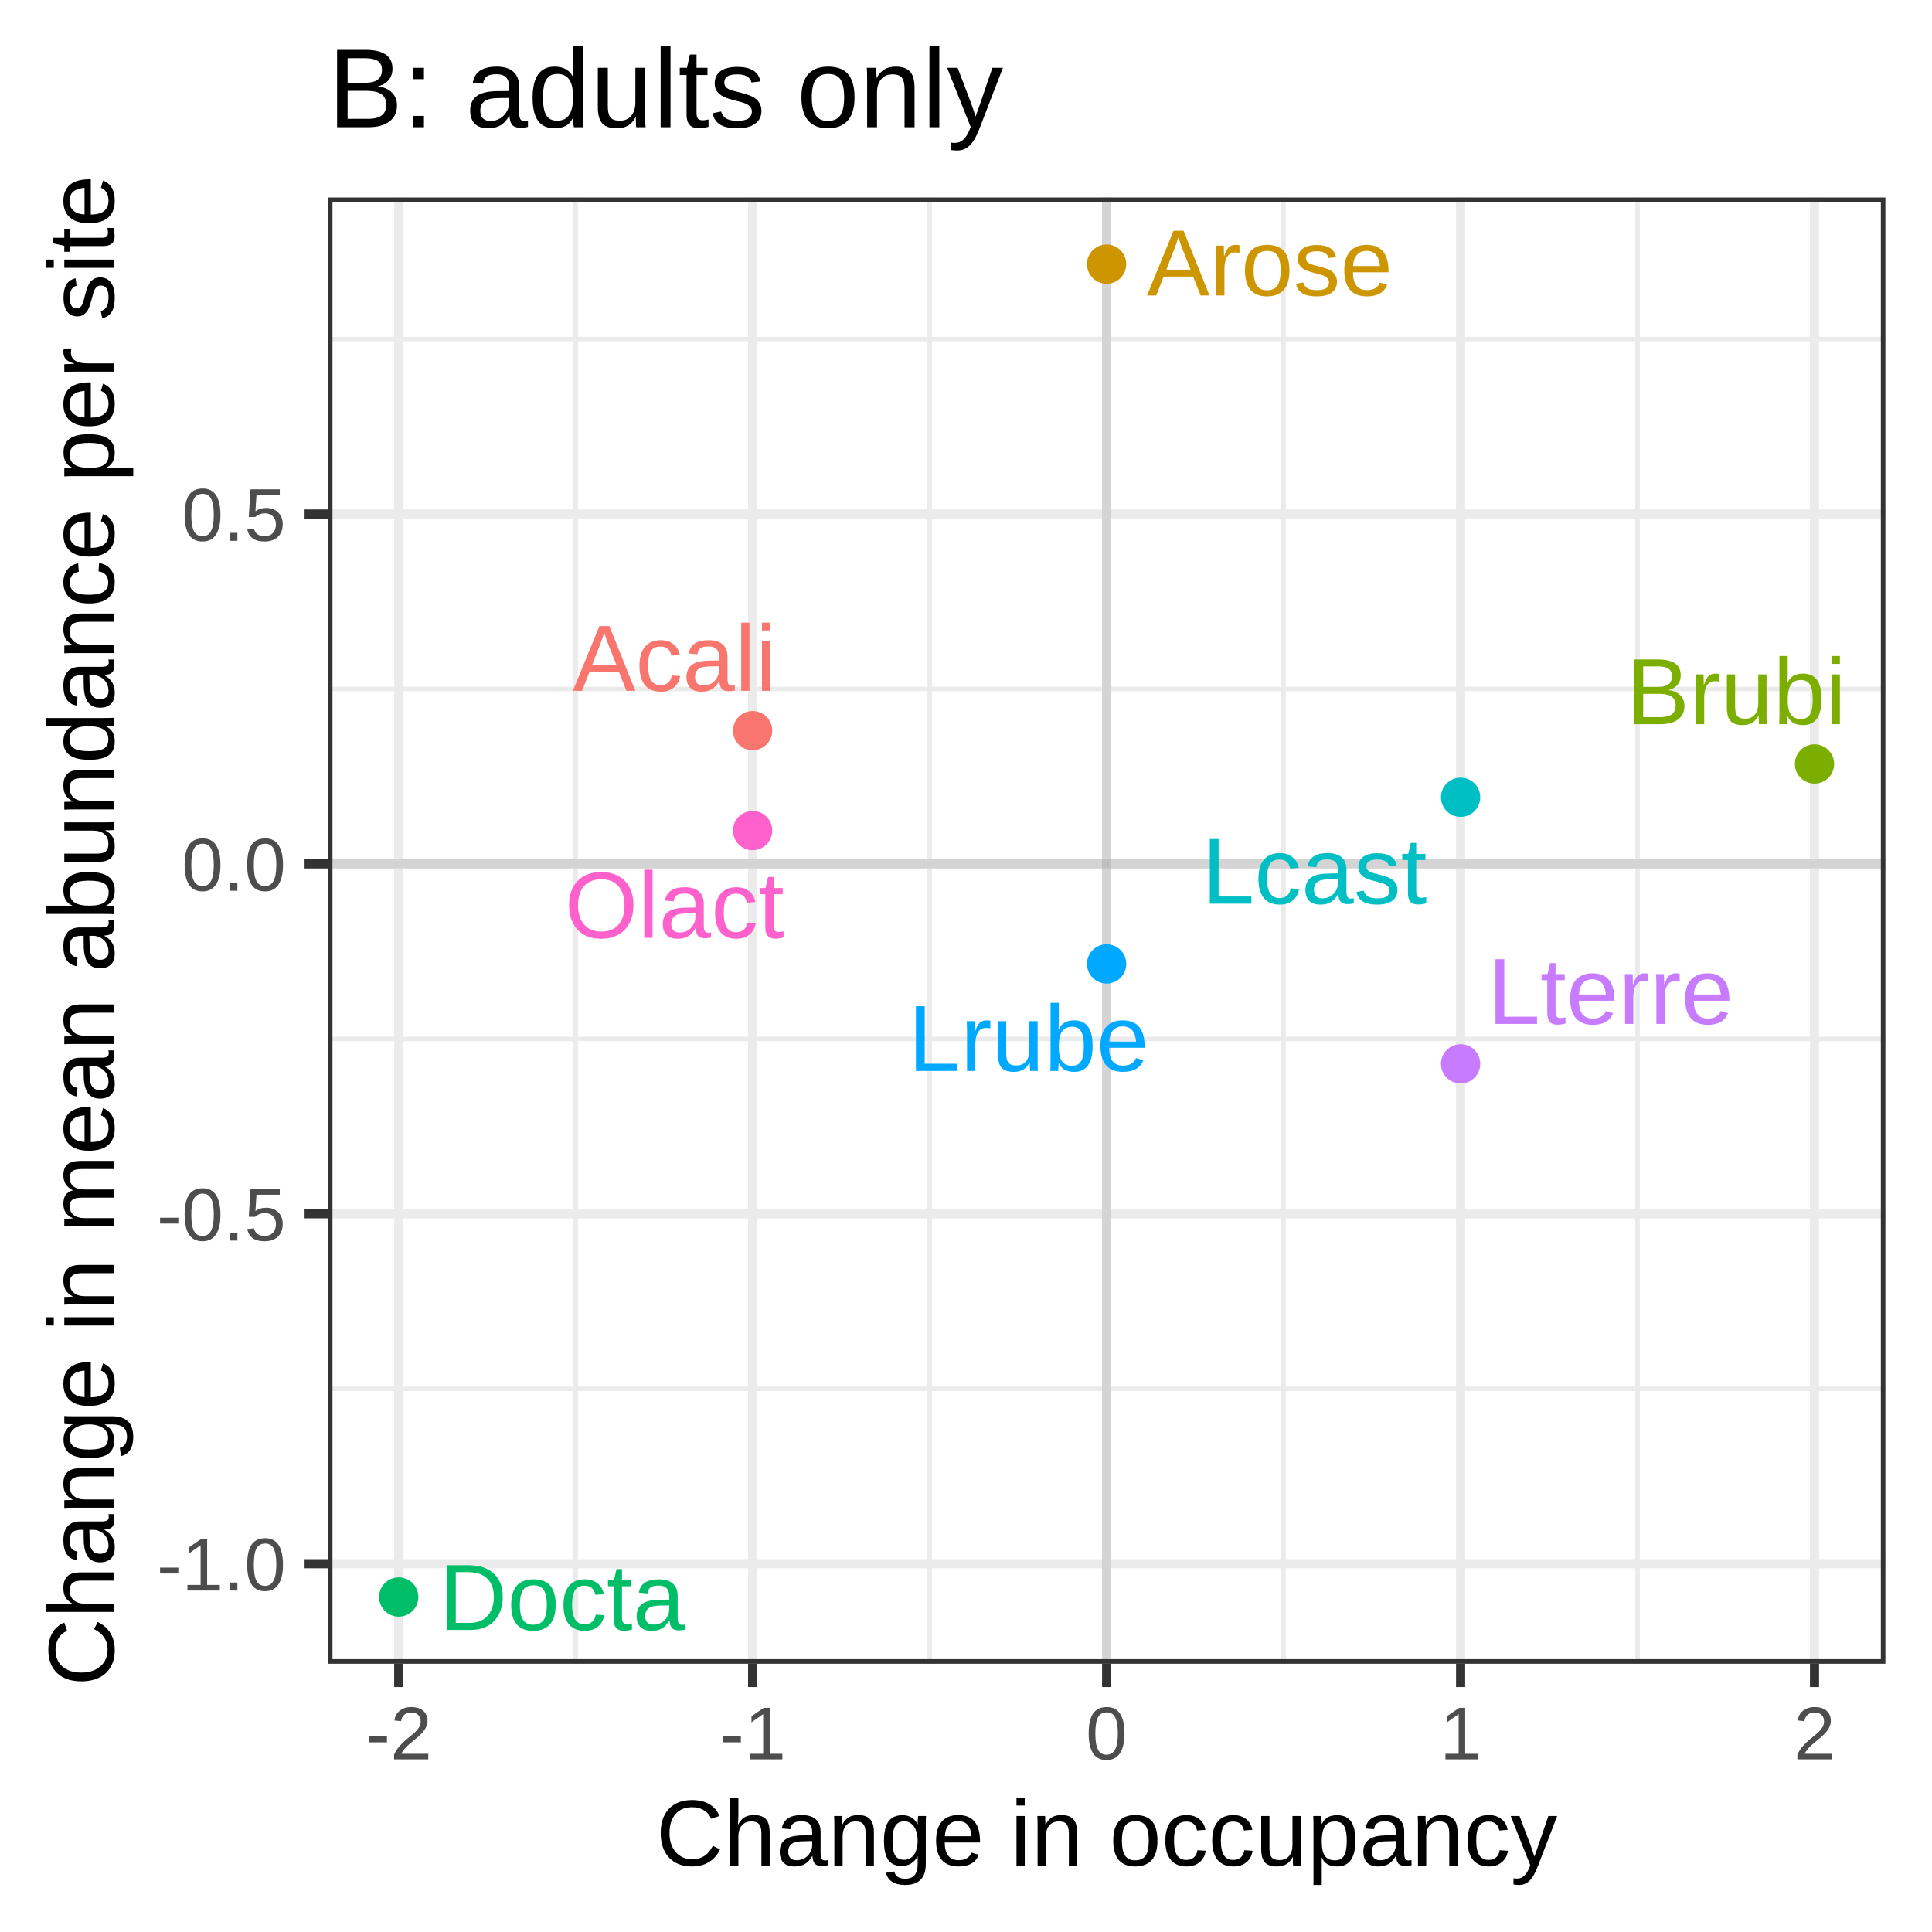
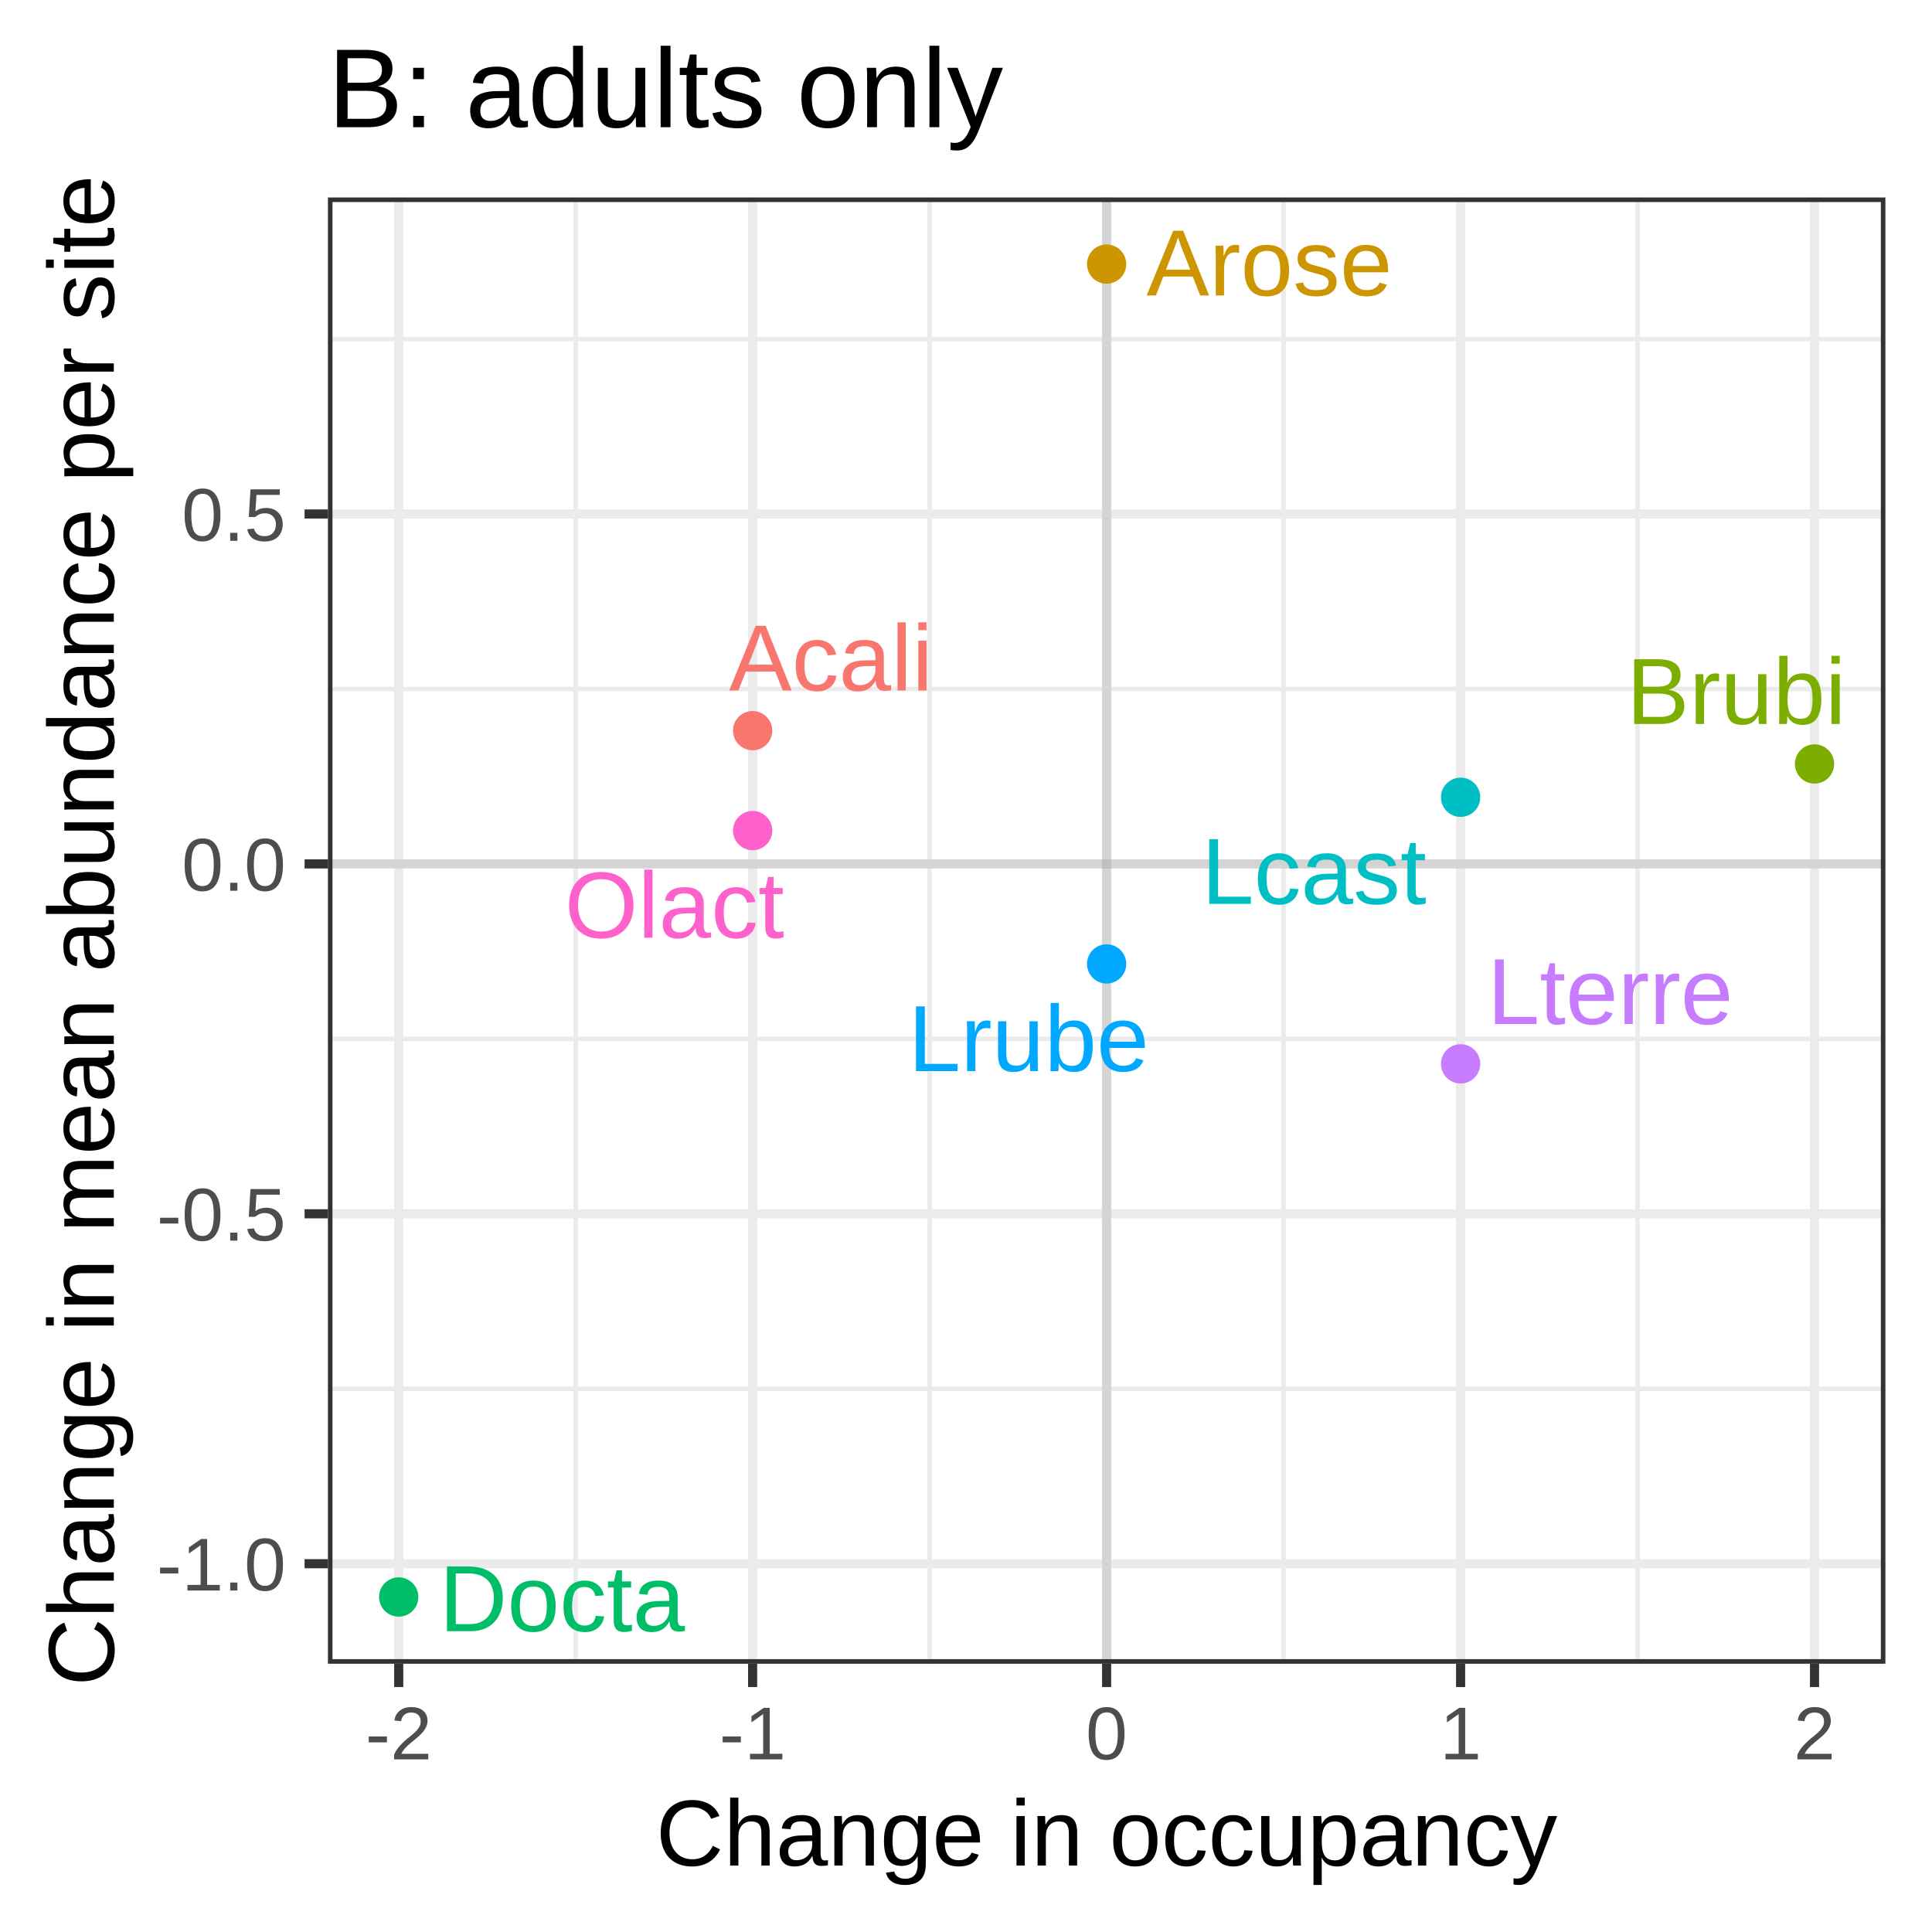
<svg xmlns="http://www.w3.org/2000/svg" width="226.77pt" height="226.77pt" viewBox="0 0 226.77 226.77">
  <g class="svglite">
    <defs>
      <style type="text/css">
    .svglite line, .svglite polyline, .svglite polygon, .svglite path, .svglite rect, .svglite circle {
      fill: none;
      stroke: #000000;
      stroke-linecap: round;
      stroke-linejoin: round;
      stroke-miterlimit: 10.00;
    }
    .svglite text {
      white-space: pre;
    }
    .svglite g.glyphgroup path {
      fill: inherit;
      stroke: none;
    }
  </style>
    </defs>
    <rect width="100%" height="100%" style="stroke: none; fill: #FFFFFF;" />
    <defs>
      <clipPath id="cpMC4wMHwyMjYuNzd8MC4wMHwyMjYuNzc=">
        <rect x="0.00" y="0.00" width="226.77" height="226.77" />
      </clipPath>
    </defs>
    <g clip-path="url(#cpMC4wMHwyMjYuNzd8MC4wMHwyMjYuNzc=)">
      <rect x="0.00" y="0.00" width="226.77" height="226.77" style="stroke-width: 1.07; stroke: #FFFFFF; fill: #FFFFFF;" />
    </g>
    <defs>
      <clipPath id="cpMzguNDl8MjIxLjI5fDIzLjE4fDE5NS4yOA==">
        <rect x="38.49" y="23.18" width="182.81" height="172.10" />
      </clipPath>
    </defs>
    <g clip-path="url(#cpMzguNDl8MjIxLjI5fDIzLjE4fDE5NS4yOA==)">
      <rect x="38.49" y="23.18" width="182.81" height="172.10" style="stroke-width: 1.07; stroke: none; fill: #FFFFFF;" />
      <polyline points="38.49,163.01 221.29,163.01 " style="stroke-width: 0.53; stroke: #EBEBEB; stroke-linecap: butt;" />
      <polyline points="38.49,121.94 221.29,121.94 " style="stroke-width: 0.53; stroke: #EBEBEB; stroke-linecap: butt;" />
      <polyline points="38.49,80.87 221.29,80.87 " style="stroke-width: 0.53; stroke: #EBEBEB; stroke-linecap: butt;" />
      <polyline points="38.49,39.80 221.29,39.80 " style="stroke-width: 0.53; stroke: #EBEBEB; stroke-linecap: butt;" />
      <polyline points="67.57,195.28 67.57,23.18 " style="stroke-width: 0.53; stroke: #EBEBEB; stroke-linecap: butt;" />
      <polyline points="109.12,195.28 109.12,23.18 " style="stroke-width: 0.53; stroke: #EBEBEB; stroke-linecap: butt;" />
      <polyline points="150.66,195.28 150.66,23.18 " style="stroke-width: 0.53; stroke: #EBEBEB; stroke-linecap: butt;" />
      <polyline points="192.21,195.28 192.21,23.18 " style="stroke-width: 0.53; stroke: #EBEBEB; stroke-linecap: butt;" />
      <polyline points="38.49,183.54 221.29,183.54 " style="stroke-width: 1.07; stroke: #EBEBEB; stroke-linecap: butt;" />
      <polyline points="38.49,142.47 221.29,142.47 " style="stroke-width: 1.07; stroke: #EBEBEB; stroke-linecap: butt;" />
      <polyline points="38.49,101.40 221.29,101.40 " style="stroke-width: 1.07; stroke: #EBEBEB; stroke-linecap: butt;" />
      <polyline points="38.49,60.33 221.29,60.33 " style="stroke-width: 1.07; stroke: #EBEBEB; stroke-linecap: butt;" />
      <polyline points="46.80,195.28 46.80,23.18 " style="stroke-width: 1.07; stroke: #EBEBEB; stroke-linecap: butt;" />
      <polyline points="88.34,195.28 88.34,23.18 " style="stroke-width: 1.07; stroke: #EBEBEB; stroke-linecap: butt;" />
      <polyline points="129.89,195.28 129.89,23.18 " style="stroke-width: 1.07; stroke: #EBEBEB; stroke-linecap: butt;" />
      <polyline points="171.44,195.28 171.44,23.18 " style="stroke-width: 1.07; stroke: #EBEBEB; stroke-linecap: butt;" />
      <polyline points="212.98,195.28 212.98,23.18 " style="stroke-width: 1.07; stroke: #EBEBEB; stroke-linecap: butt;" />
      <line x1="38.49" y1="101.40" x2="221.29" y2="101.40" style="stroke-width: 1.07; stroke: #000000; stroke-opacity: 0.10; stroke-linecap: butt;" />
      <line x1="129.89" y1="195.28" x2="129.89" y2="23.18" style="stroke-width: 1.07; stroke: #000000; stroke-opacity: 0.10; stroke-linecap: butt;" />
      <circle cx="88.34" cy="85.76" r="1.95" style="stroke-width: 0.71; stroke: #F8766D; fill: #F8766D;" />
      <circle cx="129.89" cy="31.00" r="1.95" style="stroke-width: 0.71; stroke: #CD9600; fill: #CD9600;" />
      <circle cx="212.98" cy="89.67" r="1.95" style="stroke-width: 0.71; stroke: #7CAE00; fill: #7CAE00;" />
      <circle cx="46.80" cy="187.45" r="1.95" style="stroke-width: 0.71; stroke: #00BE67; fill: #00BE67;" />
      <circle cx="171.44" cy="93.58" r="1.95" style="stroke-width: 0.71; stroke: #00BFC4; fill: #00BFC4;" />
      <circle cx="129.89" cy="113.14" r="1.95" style="stroke-width: 0.71; stroke: #00A9FF; fill: #00A9FF;" />
      <circle cx="171.44" cy="124.87" r="1.95" style="stroke-width: 0.71; stroke: #C77CFF; fill: #C77CFF;" />
      <circle cx="88.34" cy="97.49" r="1.95" style="stroke-width: 0.71; stroke: #FF61CC; fill: #FF61CC;" />
-       <text x="79.19" y="81.08" text-anchor="middle" style="font-size: 11.04px;fill: #F8766D; font-family: &quot;Arial&quot;;" textLength="23.92px" lengthAdjust="spacingAndGlyphs">Acali</text>
-       <text x="149.04" y="34.68" text-anchor="middle" style="font-size: 11.04px;fill: #CD9600; font-family: &quot;Arial&quot;;" textLength="28.83px" lengthAdjust="spacingAndGlyphs">Arose</text>
-       <text x="203.82" y="85.00" text-anchor="middle" style="font-size: 11.04px;fill: #7CAE00; font-family: &quot;Arial&quot;;" textLength="25.77px" lengthAdjust="spacingAndGlyphs">Brubi</text>
-       <text x="65.98" y="191.31" text-anchor="middle" style="font-size: 11.04px;fill: #00BE67; font-family: &quot;Arial&quot;;" textLength="28.83px" lengthAdjust="spacingAndGlyphs">Docta</text>
-       <text x="154.29" y="106.07" text-anchor="middle" style="font-size: 11.04px;fill: #00BFC4; font-family: &quot;Arial&quot;;" textLength="26.38px" lengthAdjust="spacingAndGlyphs">Lcast</text>
-       <text x="120.72" y="125.70" text-anchor="middle" style="font-size: 11.04px;fill: #00A9FF; font-family: &quot;Arial&quot;;" textLength="28.23px" lengthAdjust="spacingAndGlyphs">Lrube</text>
-       <text x="189.05" y="120.18" text-anchor="middle" style="font-size: 11.04px;fill: #C77CFF; font-family: &quot;Arial&quot;;" textLength="28.83px" lengthAdjust="spacingAndGlyphs">Lterre</text>
-       <text x="79.17" y="110.08" text-anchor="middle" style="font-size: 11.04px;fill: #FF61CC; font-family: &quot;Arial&quot;;" textLength="25.75px" lengthAdjust="spacingAndGlyphs">Olact</text>
+       <text x="97.54" y="81.05" text-anchor="middle" style="font-size: 11.04px;fill: #F8766D; font-family: &quot;Arial&quot;;" textLength="23.92px" lengthAdjust="spacingAndGlyphs">Acali</text>
+       <text x="149.00" y="34.68" text-anchor="middle" style="font-size: 11.04px;fill: #CD9600; font-family: &quot;Arial&quot;;" textLength="28.83px" lengthAdjust="spacingAndGlyphs">Arose</text>
+       <text x="203.80" y="84.98" text-anchor="middle" style="font-size: 11.04px;fill: #7CAE00; font-family: &quot;Arial&quot;;" textLength="25.77px" lengthAdjust="spacingAndGlyphs">Brubi</text>
+       <text x="65.98" y="191.46" text-anchor="middle" style="font-size: 11.04px;fill: #00BE67; font-family: &quot;Arial&quot;;" textLength="28.83px" lengthAdjust="spacingAndGlyphs">Docta</text>
+       <text x="154.23" y="106.09" text-anchor="middle" style="font-size: 11.04px;fill: #00BFC4; font-family: &quot;Arial&quot;;" textLength="26.38px" lengthAdjust="spacingAndGlyphs">Lcast</text>
+       <text x="120.73" y="125.72" text-anchor="middle" style="font-size: 11.04px;fill: #00A9FF; font-family: &quot;Arial&quot;;" textLength="28.23px" lengthAdjust="spacingAndGlyphs">Lrube</text>
+       <text x="188.99" y="120.20" text-anchor="middle" style="font-size: 11.04px;fill: #C77CFF; font-family: &quot;Arial&quot;;" textLength="28.83px" lengthAdjust="spacingAndGlyphs">Lterre</text>
+       <text x="79.17" y="110.07" text-anchor="middle" style="font-size: 11.04px;fill: #FF61CC; font-family: &quot;Arial&quot;;" textLength="25.75px" lengthAdjust="spacingAndGlyphs">Olact</text>
      <rect x="38.49" y="23.18" width="182.81" height="172.10" style="stroke-width: 1.07; stroke: #333333;" />
    </g>
    <g clip-path="url(#cpMC4wMHwyMjYuNzd8MC4wMHwyMjYuNzc=)">
      <text x="33.56" y="186.69" text-anchor="end" style="font-size: 8.80px;fill: #4D4D4D; font-family: &quot;Arial&quot;;" textLength="15.14px" lengthAdjust="spacingAndGlyphs">-1.0</text>
      <text x="33.56" y="145.62" text-anchor="end" style="font-size: 8.80px;fill: #4D4D4D; font-family: &quot;Arial&quot;;" textLength="15.14px" lengthAdjust="spacingAndGlyphs">-0.5</text>
      <text x="33.56" y="104.55" text-anchor="end" style="font-size: 8.80px;fill: #4D4D4D; font-family: &quot;Arial&quot;;" textLength="12.22px" lengthAdjust="spacingAndGlyphs">0.0</text>
      <text x="33.56" y="63.48" text-anchor="end" style="font-size: 8.80px;fill: #4D4D4D; font-family: &quot;Arial&quot;;" textLength="12.22px" lengthAdjust="spacingAndGlyphs">0.5</text>
      <polyline points="35.75,183.54 38.49,183.54 " style="stroke-width: 1.07; stroke: #333333; stroke-linecap: butt;" />
      <polyline points="35.75,142.47 38.49,142.47 " style="stroke-width: 1.07; stroke: #333333; stroke-linecap: butt;" />
      <polyline points="35.75,101.40 38.49,101.40 " style="stroke-width: 1.07; stroke: #333333; stroke-linecap: butt;" />
      <polyline points="35.75,60.33 38.49,60.33 " style="stroke-width: 1.07; stroke: #333333; stroke-linecap: butt;" />
      <polyline points="46.80,198.02 46.80,195.28 " style="stroke-width: 1.07; stroke: #333333; stroke-linecap: butt;" />
      <polyline points="88.34,198.02 88.34,195.28 " style="stroke-width: 1.07; stroke: #333333; stroke-linecap: butt;" />
      <polyline points="129.89,198.02 129.89,195.28 " style="stroke-width: 1.07; stroke: #333333; stroke-linecap: butt;" />
      <polyline points="171.44,198.02 171.44,195.28 " style="stroke-width: 1.07; stroke: #333333; stroke-linecap: butt;" />
      <polyline points="212.98,198.02 212.98,195.28 " style="stroke-width: 1.07; stroke: #333333; stroke-linecap: butt;" />
      <text x="46.80" y="206.51" text-anchor="middle" style="font-size: 8.80px;fill: #4D4D4D; font-family: &quot;Arial&quot;;" textLength="7.81px" lengthAdjust="spacingAndGlyphs">-2</text>
      <text x="88.34" y="206.51" text-anchor="middle" style="font-size: 8.80px;fill: #4D4D4D; font-family: &quot;Arial&quot;;" textLength="7.81px" lengthAdjust="spacingAndGlyphs">-1</text>
      <text x="129.89" y="206.51" text-anchor="middle" style="font-size: 8.80px;fill: #4D4D4D; font-family: &quot;Arial&quot;;" textLength="4.89px" lengthAdjust="spacingAndGlyphs">0</text>
      <text x="171.44" y="206.51" text-anchor="middle" style="font-size: 8.80px;fill: #4D4D4D; font-family: &quot;Arial&quot;;" textLength="4.89px" lengthAdjust="spacingAndGlyphs">1</text>
      <text x="212.98" y="206.51" text-anchor="middle" style="font-size: 8.80px;fill: #4D4D4D; font-family: &quot;Arial&quot;;" textLength="4.89px" lengthAdjust="spacingAndGlyphs">2</text>
      <text x="129.89" y="218.97" text-anchor="middle" style="font-size: 11.00px; font-family: &quot;Arial&quot;;" textLength="105.88px" lengthAdjust="spacingAndGlyphs">Change in occupancy</text>
      <text transform="translate(13.36,109.23) rotate(-90)" text-anchor="middle" style="font-size: 11.00px; font-family: &quot;Arial&quot;;" textLength="177.50px" lengthAdjust="spacingAndGlyphs">Change in mean abundance per site</text>
      <text x="38.49" y="14.93" style="font-size: 13.20px; font-family: &quot;Arial&quot;;" textLength="79.12px" lengthAdjust="spacingAndGlyphs">B: adults only</text>
    </g>
  </g>
</svg>
